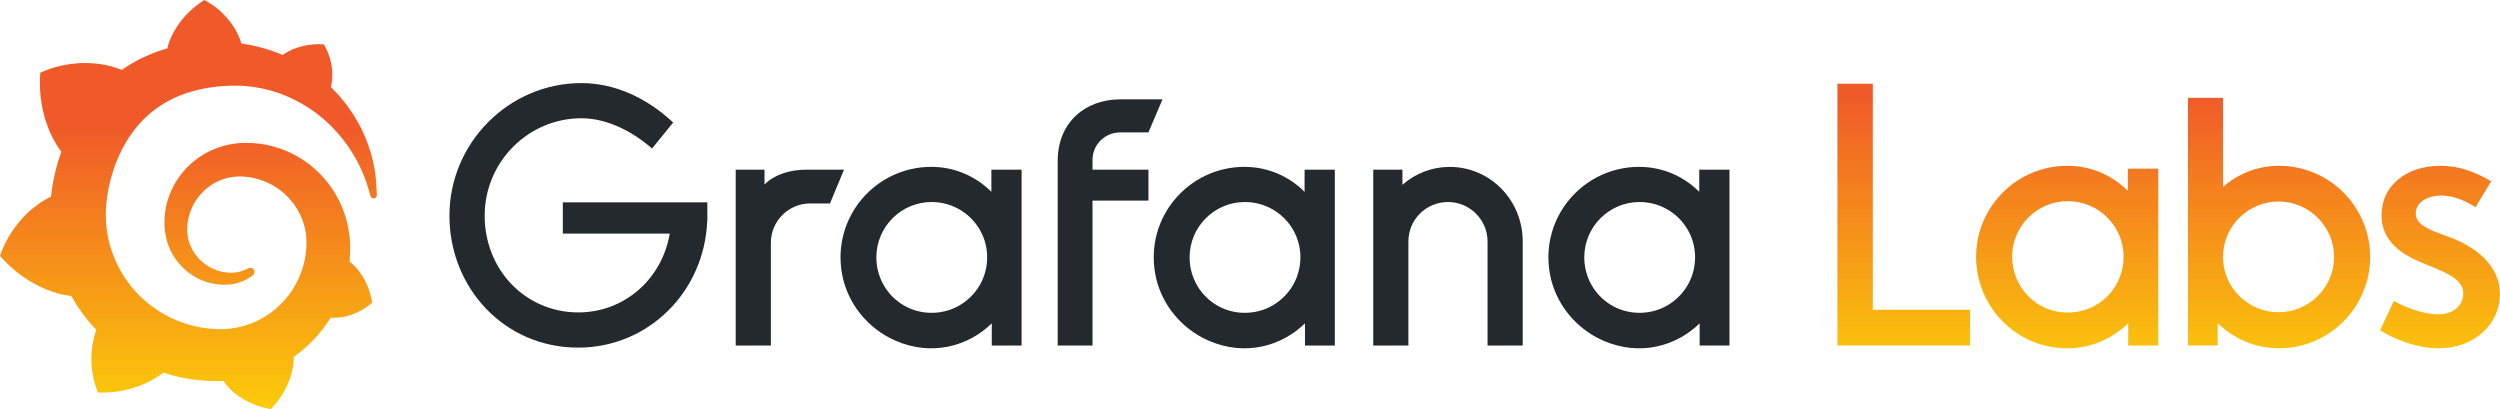
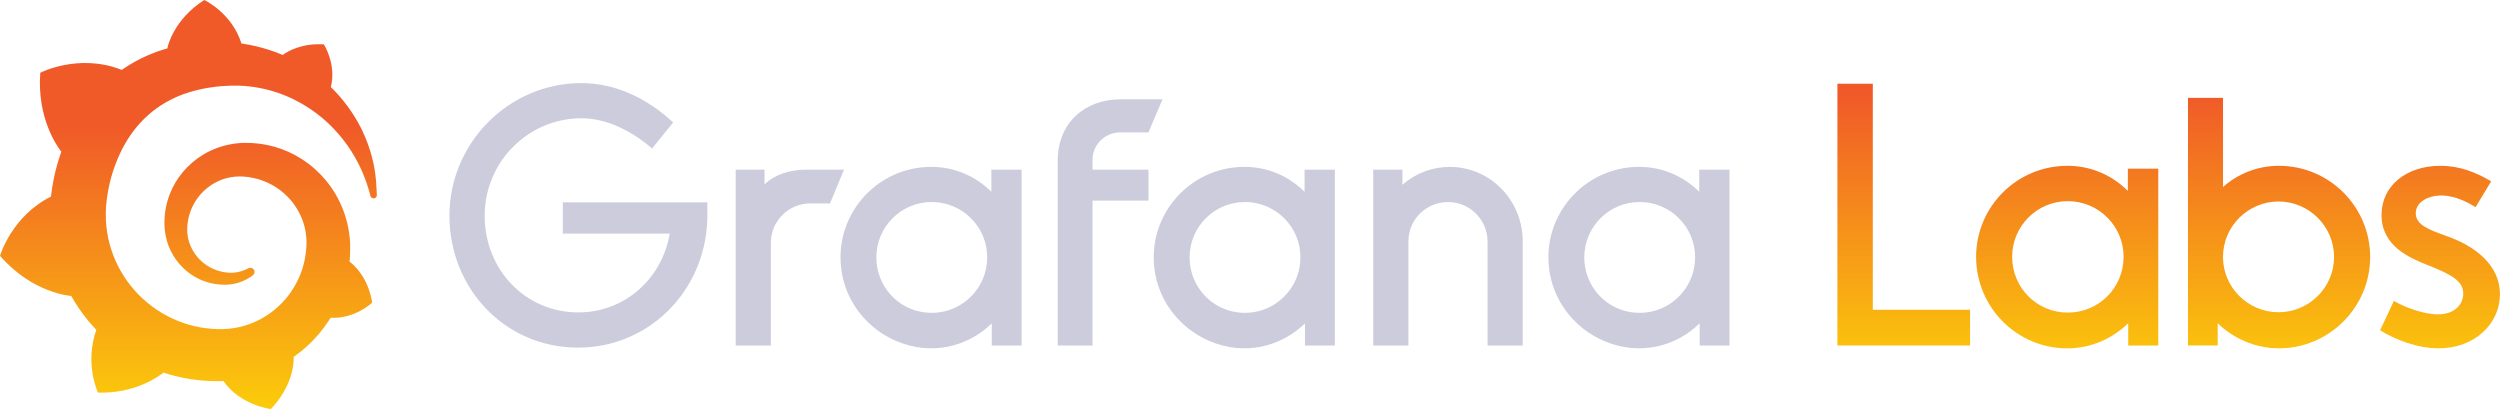
<svg xmlns="http://www.w3.org/2000/svg" viewBox="0 0 568 92.92" style="enable-background:new 0 0 568 92.92" xml:space="preserve">
  <style>
-     .st0{fill:#24292e}
+     .st0{fill:#ccccdc}
  </style>
  <path class="st0" d="M160.69 50.13c-.64 16.22-13.42 28.85-29.33 28.85-16.78 0-29.25-13.58-29.25-29.97 0-16.54 13.51-30.13 29.97-30.13 7.43 0 14.7 3.2 20.86 8.95l-4.79 5.91c-4.71-4.08-10.39-6.87-16.06-6.87-12.07 0-21.97 9.91-21.97 22.13 0 12.39 9.35 21.98 21.26 21.98 10.71 0 19.1-7.83 20.78-17.9h-24.29v-7.11h32.84v4.16zM188.57 46.22h-4.48c-4.94 0-8.95 4.01-8.95 8.95V78.5h-7.99V38.55h6.55v3.36c2.16-2.16 5.59-3.36 9.43-3.36h8.63l-3.19 7.67zM232.12 78.5h-6.79v-5.03c-5.25 5.13-13.54 7.59-21.93 3.91-6.22-2.73-10.85-8.4-12.08-15.09-2.38-12.92 7.56-24.38 20.26-24.38 5.35 0 10.15 2.16 13.66 5.67v-5.03h6.87V78.5zm-8.18-17.1c1.89-8.12-4.26-15.5-12.28-15.5-6.95 0-12.55 5.67-12.55 12.55 0 7.77 6.83 13.79 14.78 12.43 4.9-.84 8.93-4.64 10.05-9.48zM248.22 36.31v2.24h12.71v7.03h-12.71V78.5h-7.91V36.55c0-8.79 6.31-13.98 14.22-13.98h9.59l-3.2 7.51h-6.39c-3.51 0-6.31 2.79-6.31 6.23zM303.28 78.5h-6.79v-5.03c-5.25 5.13-13.54 7.59-21.93 3.91-6.22-2.73-10.85-8.4-12.08-15.09-2.38-12.92 7.56-24.38 20.26-24.38 5.35 0 10.15 2.16 13.66 5.67v-5.03h6.87V78.5zm-8.17-17.1c1.89-8.12-4.26-15.5-12.28-15.5-6.95 0-12.55 5.67-12.55 12.55 0 7.77 6.83 13.79 14.78 12.43 4.9-.84 8.92-4.64 10.05-9.48zM345.96 54.85V78.5h-7.99V54.85c0-4.95-4.08-8.95-8.95-8.95-5.03 0-9.03 4-9.03 8.95V78.5H312V38.55h6.63v3.44a16.2 16.2 0 0 1 10.71-4.07c9.27-.01 16.62 7.58 16.62 16.93zM392.95 78.5h-6.79v-5.03c-5.25 5.13-13.54 7.59-21.93 3.91-6.22-2.73-10.85-8.4-12.08-15.09-2.38-12.92 7.56-24.38 20.26-24.38 5.35 0 10.15 2.16 13.66 5.67v-5.03h6.87V78.5zm-8.17-17.1c1.89-8.12-4.26-15.5-12.28-15.5-6.95 0-12.55 5.67-12.55 12.55 0 7.77 6.83 13.79 14.78 12.43 4.9-.84 8.92-4.64 10.05-9.48z" />
  <g>
    <linearGradient id="SVGID_1_" gradientUnits="userSpaceOnUse" x1="432.53" y1="105.725" x2="432.53" y2="21.688">
      <stop offset="0" style="stop-color:#fff100" />
      <stop offset="1" style="stop-color:#f05a28" />
    </linearGradient>
    <path d="M447.6 78.5h-30.14V19.02h8.04v51.36h22.1v8.12z" style="fill:url(#SVGID_1_)" />
    <linearGradient id="SVGID_2_" gradientUnits="userSpaceOnUse" x1="469.662" y1="105.725" x2="469.662" y2="21.688">
      <stop offset="0" style="stop-color:#fff100" />
      <stop offset="1" style="stop-color:#f05a28" />
    </linearGradient>
    <path d="M490.36 78.5h-6.83v-5.06c-3.54 3.46-8.44 5.71-13.82 5.71-11.49 0-20.74-9.32-20.74-20.82 0-11.33 9.24-20.66 20.74-20.66 5.39 0 10.21 2.17 13.74 5.71v-5.06h6.91V78.5zm-7.88-20.18c0-6.91-5.63-12.62-12.7-12.62-6.99 0-12.62 5.71-12.62 12.62 0 7.07 5.63 12.7 12.62 12.7 7.08 0 12.7-5.62 12.7-12.7z" style="fill:url(#SVGID_2_)" />
    <linearGradient id="SVGID_3_" gradientUnits="userSpaceOnUse" x1="517.805" y1="105.725" x2="517.805" y2="21.688">
      <stop offset="0" style="stop-color:#fff100" />
      <stop offset="1" style="stop-color:#f05a28" />
    </linearGradient>
    <path d="M538.5 58.4c0 11.41-9.32 20.74-20.73 20.74-5.39 0-10.37-2.25-13.91-5.71v5.06h-6.75V22.24h7.96v20.25c3.3-2.97 7.8-4.82 12.7-4.82 11.41 0 20.73 9.24 20.73 20.73zm-8.2 0c0-6.99-5.71-12.62-12.62-12.62s-12.62 5.63-12.62 12.62c0 6.91 5.71 12.54 12.62 12.54s12.62-5.62 12.62-12.54z" style="fill:url(#SVGID_3_)" />
    <linearGradient id="SVGID_4_" gradientUnits="userSpaceOnUse" x1="554.375" y1="105.725" x2="554.375" y2="21.688">
      <stop offset="0" style="stop-color:#fff100" />
      <stop offset="1" style="stop-color:#f05a28" />
    </linearGradient>
    <path d="m565.99 41.2-3.54 5.87c-1.69-1.04-4.58-2.65-7.8-2.65-3.05 0-5.79 1.53-5.79 4.02 0 2.73 3.13 3.78 7.07 5.22 6.43 2.25 12.06 6.59 12.06 13.18 0 6.67-5.71 12.3-13.9 12.3-4.98 0-9.97-2.01-13.34-4.1l3.14-6.67c2.33 1.37 6.67 3.05 9.97 3.05 4.02 0 5.79-2.41 5.79-4.74 0-2.73-2.49-4.26-8.04-6.43-4.02-1.61-10.53-4.26-10.53-11.41 0-6.67 5.71-11.17 13.34-11.17 4.5 0 8.19 1.52 11.57 3.53z" style="fill:url(#SVGID_4_)" />
  </g>
  <linearGradient id="SVGID_5_" gradientUnits="userSpaceOnUse" x1="42.775" y1="113.822" x2="42.775" y2="28.926">
    <stop offset="0" style="stop-color:#fff100" />
    <stop offset="1" style="stop-color:#f05a28" />
  </linearGradient>
  <path d="M85.43 41a32.59 32.59 0 0 0-.93-5.35c-.52-1.98-1.29-4.15-2.4-6.41a35.402 35.402 0 0 0-6.93-9.46c1.31-5.2-1.59-9.7-1.59-9.7-5-.31-8.18 1.55-9.36 2.41-.2-.08-.39-.17-.59-.25-.85-.35-1.73-.67-2.63-.95-.9-.28-1.82-.54-2.76-.77-.94-.22-1.9-.41-2.87-.56-.17-.03-.34-.05-.51-.07C52.68 2.91 46.41 0 46.41 0c-6.98 4.43-8.31 10.63-8.31 10.63s-.03.14-.07.37c-.39.11-.77.22-1.16.34-.54.16-1.06.36-1.6.55-.53.21-1.06.41-1.59.64-1.05.45-2.1.96-3.12 1.53-.99.56-1.96 1.17-2.91 1.83-.14-.06-.24-.11-.24-.11-9.67-3.69-18.26.75-18.26.75-.78 10.29 3.86 16.77 4.78 17.94-.23.64-.44 1.28-.64 1.93a43.921 43.921 0 0 0-1.71 8.27C2.65 49.08 0 58.13 0 58.13c7.46 8.58 16.15 9.11 16.15 9.11.01-.01.02-.01.02-.02 1.11 1.97 2.39 3.85 3.82 5.6.6.73 1.24 1.44 1.89 2.12-2.72 7.77.38 14.25.38 14.25 8.3.31 13.76-3.63 14.9-4.54.83.28 1.66.53 2.51.75 2.55.66 5.16 1.04 7.77 1.16.65.03 1.3.04 1.96.04h.32l.21-.01.41-.01.41-.02.01.01c3.91 5.58 10.79 6.37 10.79 6.37 4.89-5.16 5.17-10.27 5.17-11.38v-.23c0-.08-.01-.15-.01-.24 1.03-.72 2.01-1.49 2.93-2.32 1.96-1.77 3.67-3.79 5.09-5.96.13-.2.26-.41.39-.62 5.54.32 9.44-3.43 9.44-3.43-.92-5.77-4.21-8.58-4.89-9.12 0 0-.03-.02-.07-.05a.612.612 0 0 1-.06-.05c-.04-.02-.08-.05-.12-.08.03-.35.06-.69.08-1.04.04-.62.06-1.24.06-1.86V55.59l-.02-.39-.03-.52a7.25 7.25 0 0 0-.04-.5c-.01-.16-.03-.32-.05-.48l-.06-.48-.07-.48a24.091 24.091 0 0 0-3.19-8.86c-1.28-2.12-2.88-4-4.67-5.58-1.8-1.59-3.81-2.86-5.92-3.81-2.11-.95-4.33-1.56-6.54-1.84-1.1-.14-2.21-.2-3.3-.19l-.41.01H55.02l-.17.01-.4.03c-.15.01-.31.02-.45.04-.56.05-1.12.13-1.66.24-2.19.41-4.26 1.2-6.09 2.29a18.628 18.628 0 0 0-4.7 4 18.247 18.247 0 0 0-2.98 5.03 17.884 17.884 0 0 0-1.21 6.7c0 .11 0 .22.01.33l.01.36c.02.21.03.43.05.64.09.9.25 1.76.49 2.6a13.92 13.92 0 0 0 5.51 7.62c1.21.83 2.5 1.42 3.78 1.79 1.28.38 2.55.54 3.75.54.15 0 .3 0 .45-.01.08 0 .16-.01.24-.01.08 0 .16-.01.24-.01.13-.01.25-.03.38-.04.03 0 .07-.01.11-.01l.12-.02.23-.03c.16-.02.29-.05.44-.08.14-.03.28-.05.42-.09.28-.06.54-.14.8-.23.52-.17 1.01-.38 1.47-.61.46-.24.88-.5 1.27-.77.11-.08.22-.16.33-.25.42-.33.49-.94.15-1.35a.954.954 0 0 0-1.2-.23c-.1.05-.2.11-.3.16-.35.17-.71.32-1.1.45-.39.12-.79.22-1.21.3-.21.03-.42.06-.64.08-.11.01-.22.02-.32.02-.11 0-.22.01-.32.01s-.21 0-.31-.01c-.13-.01-.26-.01-.39-.02h-.05l-.09-.01c-.06-.01-.12-.01-.17-.02-.12-.01-.23-.03-.35-.04-.94-.13-1.89-.4-2.8-.82a9.99 9.99 0 0 1-2.59-1.7 9.886 9.886 0 0 1-2.02-2.54c-.54-.97-.92-2.04-1.1-3.17-.09-.56-.13-1.15-.11-1.72.01-.16.01-.31.02-.47v-.09l.01-.12c.01-.08.01-.15.02-.23.03-.31.08-.62.13-.93a12.2 12.2 0 0 1 3.57-6.68 12.365 12.365 0 0 1 3.27-2.24c.61-.28 1.24-.51 1.89-.68.65-.17 1.32-.29 1.99-.35.34-.03.68-.04 1.02-.04h.23l.28.01.17.01h.1l.28.02c.73.06 1.46.16 2.18.33 1.44.32 2.84.85 4.15 1.57 2.61 1.45 4.84 3.71 6.2 6.44.69 1.36 1.17 2.82 1.41 4.33.06.38.1.76.13 1.14l.02.29.01.29c.01.1.01.19.01.29 0 .1.01.2 0 .27v.25l-.01.28c-.01.19-.02.49-.03.68-.03.42-.07.83-.12 1.25-.05.41-.12.82-.19 1.23-.08.41-.17.81-.27 1.21-.2.8-.46 1.6-.77 2.37-.61 1.55-1.43 3.02-2.41 4.38a19.79 19.79 0 0 1-7.72 6.32c-1.53.69-3.15 1.2-4.8 1.47-.83.14-1.67.22-2.51.25l-.16.01h-1.11c-.45-.01-.9-.03-1.35-.07-1.8-.13-3.57-.45-5.29-.95-1.72-.5-3.39-1.17-4.97-2.01-3.16-1.69-5.98-4-8.19-6.79a26.224 26.224 0 0 1-2.88-4.45c-.8-1.57-1.43-3.22-1.9-4.9-.46-1.69-.75-3.41-.86-5.15l-.02-.33-.01-.08V49.84l-.01-.29v-.37l-.01-.4v-.27c0-.21.01-.42.01-.64.03-.86.1-1.74.22-2.62A34.845 34.845 0 0 1 25.35 40c.49-1.71 1.1-3.37 1.83-4.94 1.45-3.14 3.35-5.91 5.64-8.13a23.769 23.769 0 0 1 3.69-2.96c.65-.43 1.33-.83 2.03-1.19.34-.19.7-.35 1.05-.52l.54-.24c.18-.08.36-.16.54-.23.72-.31 1.47-.56 2.22-.8.19-.06.38-.11.57-.17.19-.06.38-.1.57-.16.38-.11.77-.2 1.15-.29.19-.05.39-.09.58-.13l.58-.12c.2-.04.39-.07.59-.11l.29-.05.29-.04.59-.09c.22-.04.44-.05.66-.09.18-.02.48-.06.66-.08.14-.01.28-.03.42-.04l.28-.03.14-.01.16-.01c.22-.01.44-.03.67-.04l.33-.02H51.51l.14-.01.57-.03c.75-.02 1.5-.02 2.25 0 1.49.06 2.95.22 4.37.49 2.84.53 5.51 1.44 7.93 2.64 2.42 1.18 4.59 2.64 6.47 4.22.12.1.23.2.35.3.11.1.23.2.34.3.23.2.45.41.67.61.22.2.43.41.64.62.21.21.42.42.61.63.8.85 1.54 1.7 2.2 2.56 1.34 1.72 2.41 3.46 3.26 5.1.05.1.11.2.16.31.05.1.1.2.15.31.1.2.2.4.29.6.09.2.19.4.27.59.09.2.17.39.25.58.32.77.61 1.5.84 2.19.39 1.11.68 2.12.9 3 .09.35.42.58.78.55.37-.03.66-.34.67-.71-.06-1-.08-2.1-.19-3.36z" style="fill:url(#SVGID_5_)" />
</svg>
